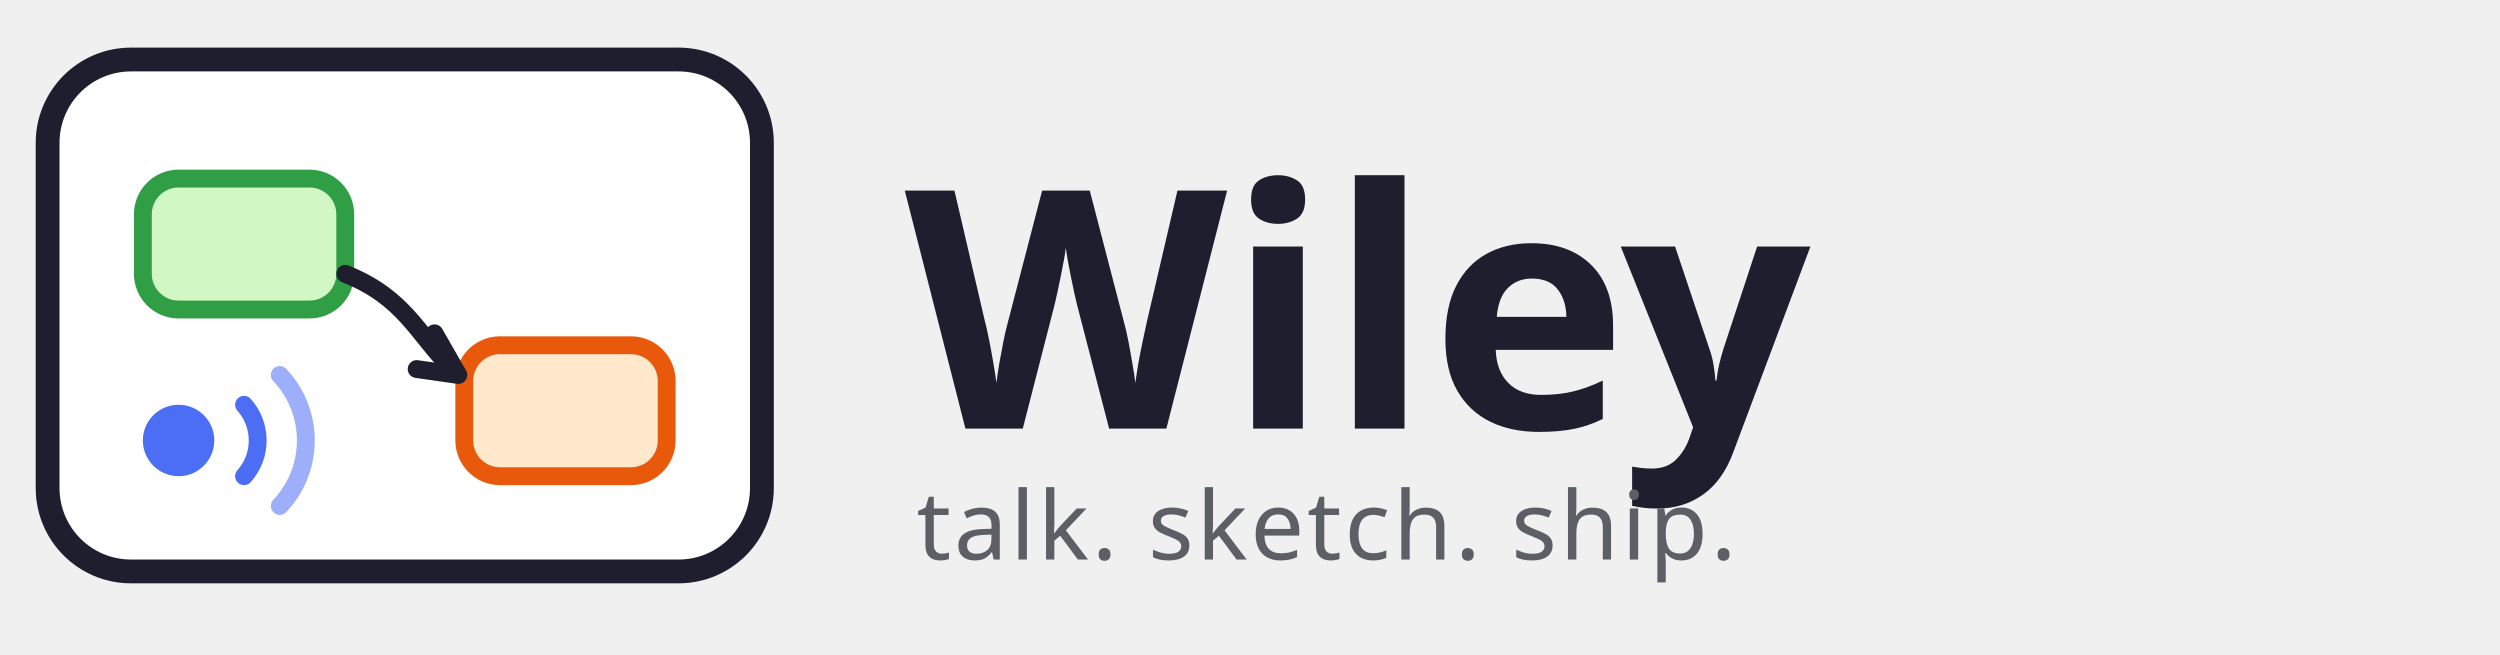
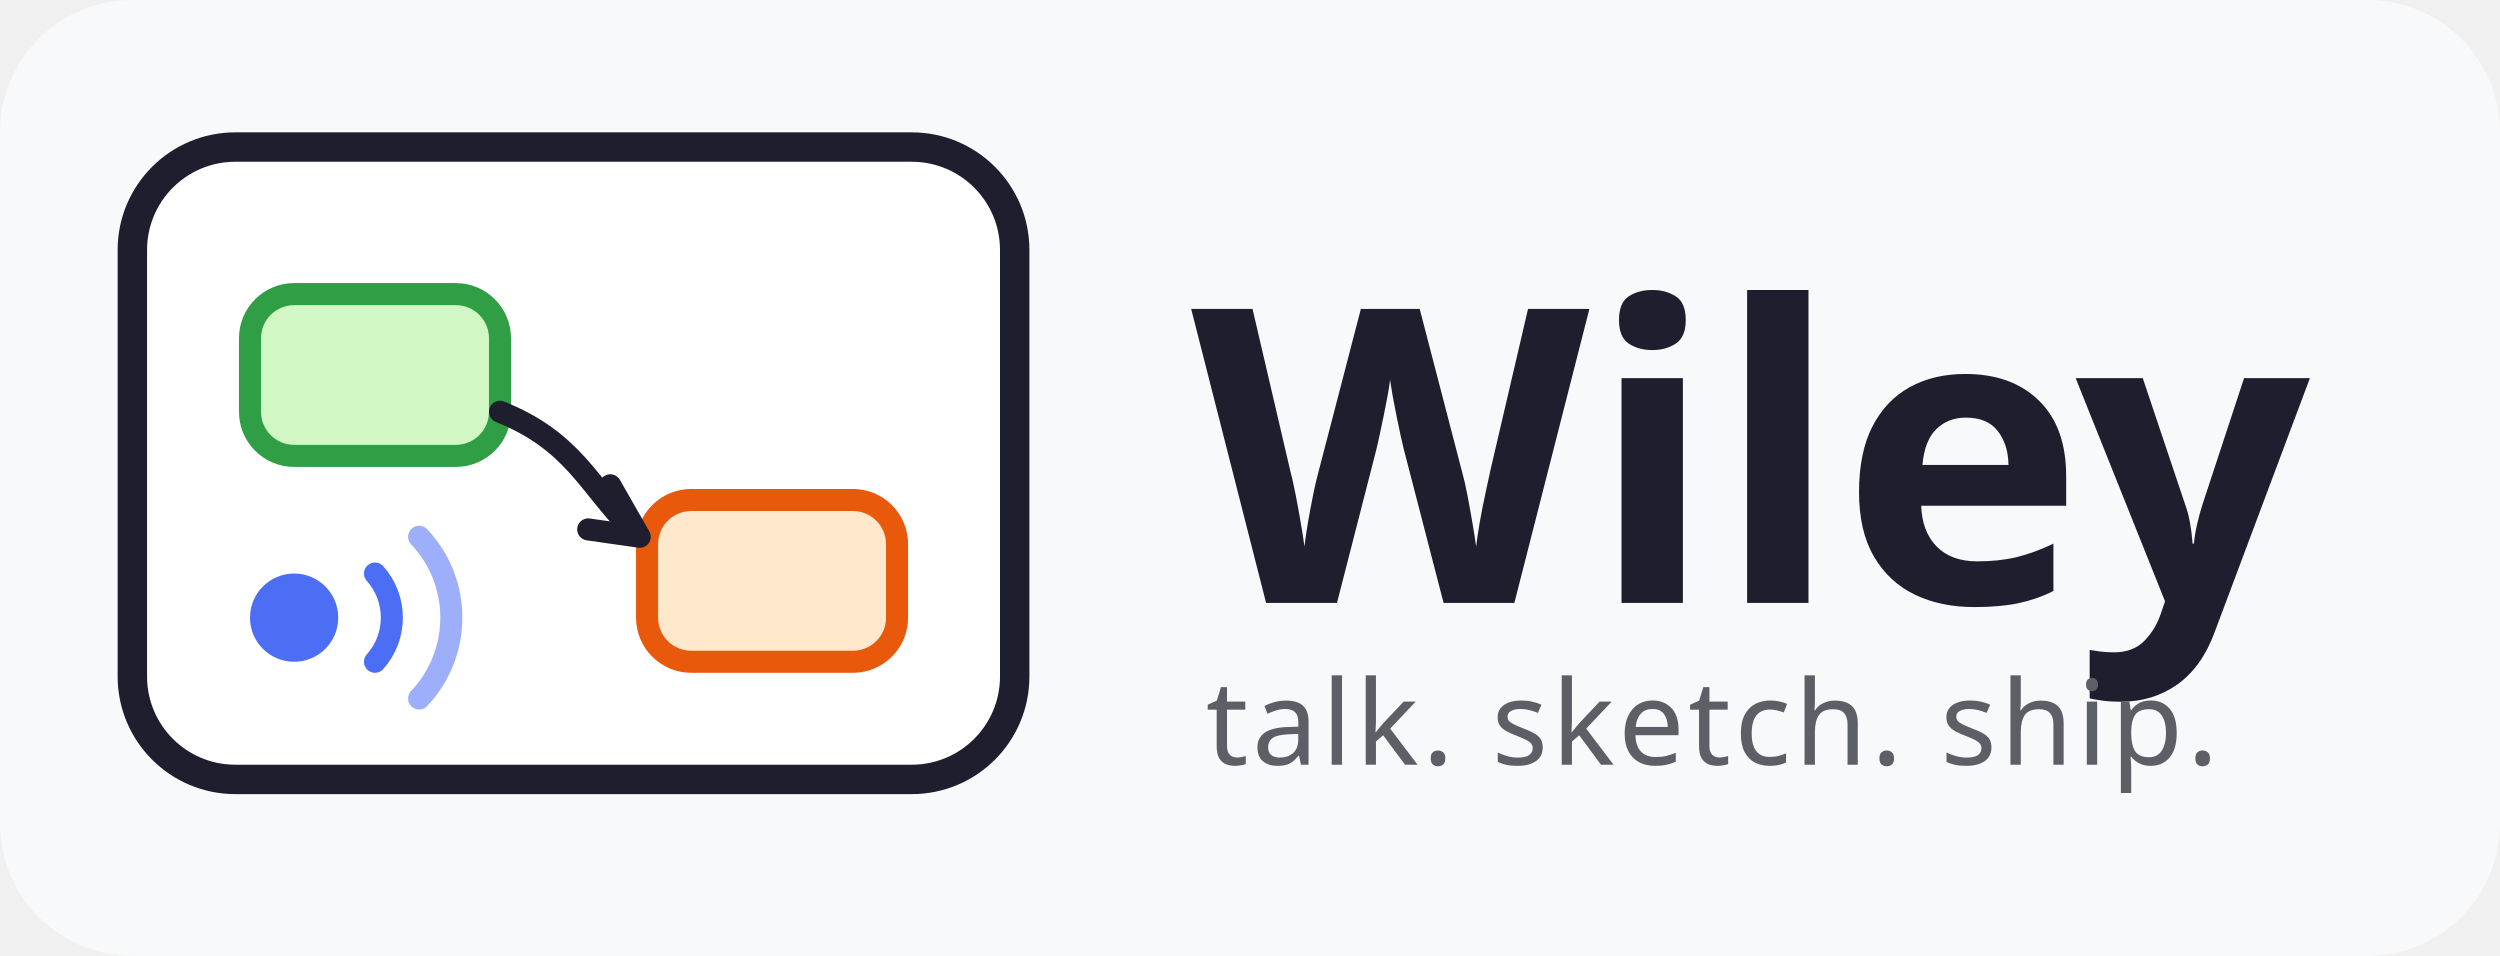
- <svg xmlns="http://www.w3.org/2000/svg" width="420" height="110" viewBox="0 0 420 110" fill="none" role="img" aria-label="Wiley">
+ <svg xmlns="http://www.w3.org/2000/svg" width="340" height="130" viewBox="-10 -10 340 130" fill="none" role="img" aria-label="Wiley">
+   <rect x="-10" y="-10" width="340" height="130" rx="18" fill="#F8F9FA" />
  <rect x="8" y="10" width="120" height="86" rx="14" fill="#FFFFFF" stroke="#1E1E2E" stroke-width="4" />
  <rect x="24" y="30" width="34" height="22" rx="6" fill="#D1F7C4" stroke="#2F9E44" stroke-width="3" />
  <rect x="78" y="58" width="34" height="22" rx="6" fill="#FFE8CC" stroke="#E8590C" stroke-width="3" />
  <path d="M58 46 C 68 50, 70 56, 76 62" stroke="#1E1E2E" stroke-width="3" stroke-linecap="round" fill="none" />
  <path d="M70 62 L 77 63 L 73 56" stroke="#1E1E2E" stroke-width="3" stroke-linecap="round" stroke-linejoin="round" fill="none" />
  <circle cx="30" cy="74" r="6" fill="#4C6EF5" />
  <path d="M41 68 A 9 9 0 0 1 41 80" stroke="#4C6EF5" stroke-width="3" stroke-linecap="round" fill="none" />
  <path d="M47 63 A 16 16 0 0 1 47 85" stroke="#4C6EF5" stroke-width="3" stroke-linecap="round" fill="none" opacity="0.55" />
  <text x="152" y="72" font-family="ui-rounded, 'SF Pro Rounded', 'Segoe UI', 'Comic Sans MS', sans-serif" font-size="56" font-weight="700" fill="#1E1E2E">Wiley</text>
  <text x="154" y="94" font-family="ui-rounded, 'SF Pro Rounded', 'Segoe UI', sans-serif" font-size="16" font-weight="500" fill="#5C5F66" letter-spacing="0.5">talk. sketch. ship.</text>
</svg>
